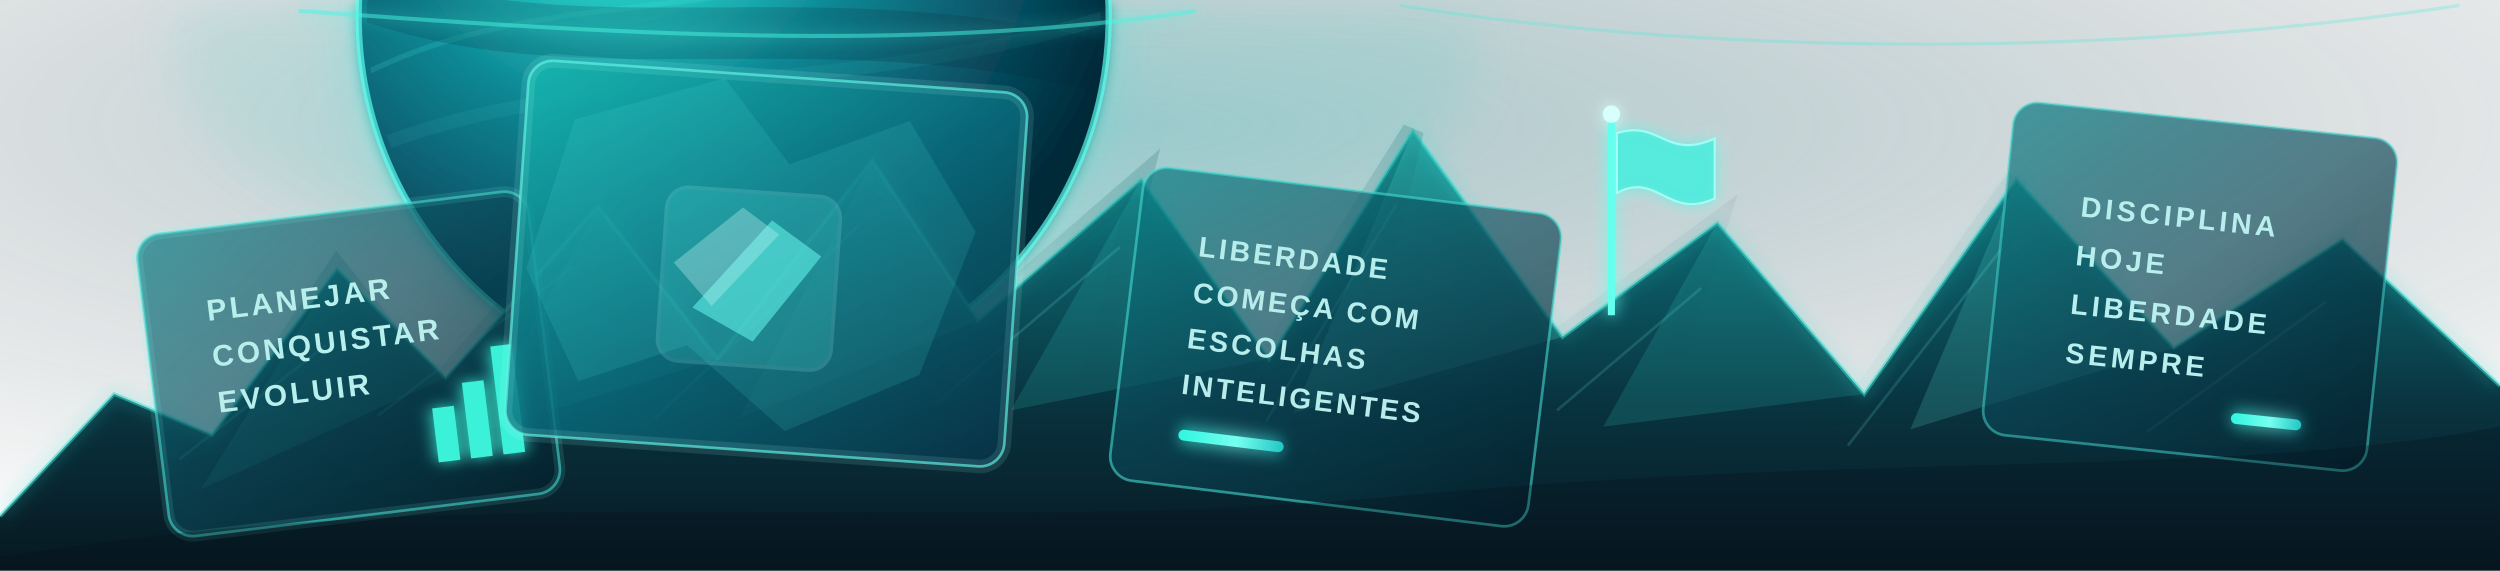
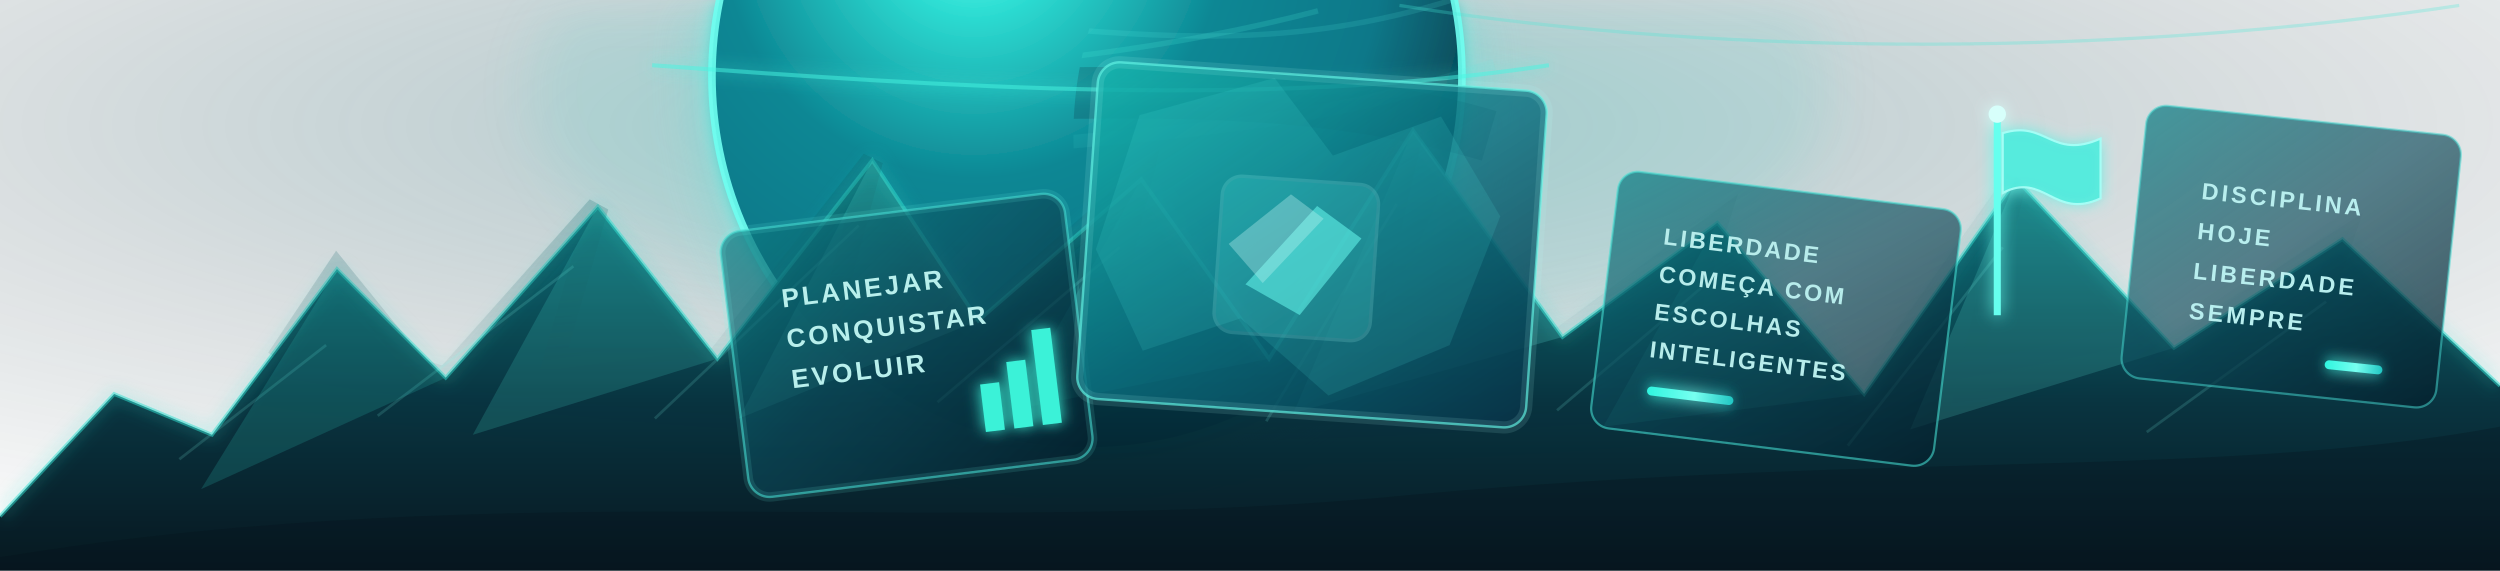
<svg xmlns="http://www.w3.org/2000/svg" width="920" height="210" viewBox="0 0 920 210" role="img" aria-label="Cenário futurista MEG">
  <defs>
    <radialGradient id="space" cx="45%" cy="22%" r="88%">
      <stop offset="0" stop-color="#0b6970" stop-opacity=".35" />
      <stop offset=".52" stop-color="#052a35" stop-opacity=".15" />
      <stop offset="1" stop-color="#03131c" stop-opacity="0" />
    </radialGradient>
    <radialGradient id="planet" cx="35%" cy="30%" r="70%">
      <stop offset="0" stop-color="#7ffff2" />
      <stop offset=".16" stop-color="#2edfd4" />
      <stop offset=".48" stop-color="#0d8794" />
-       <stop offset=".78" stop-color="#075064" />
-       <stop offset="1" stop-color="#032938" />
+       <stop offset=".78" stop-color="#087889" />
+       <stop offset="1" stop-color="#064453" />
    </radialGradient>
    <linearGradient id="mount" x1="0" y1="0" x2="0" y2="1">
      <stop offset="0" stop-color="#138f91" />
      <stop offset=".26" stop-color="#08606a" />
      <stop offset=".62" stop-color="#04303c" />
      <stop offset="1" stop-color="#02131c" />
    </linearGradient>
    <linearGradient id="mountHi" x1="0" y1="0" x2="1" y2="1">
      <stop offset="0" stop-color="#38e9db" stop-opacity=".75" />
      <stop offset=".14" stop-color="#0d6a70" stop-opacity=".4" />
      <stop offset=".5" stop-color="#082d38" stop-opacity=".08" />
      <stop offset="1" stop-color="#061b26" stop-opacity="0" />
    </linearGradient>
    <linearGradient id="glass" x1="0" y1="0" x2="1" y2="1">
      <stop offset="0" stop-color="#0b7d84" stop-opacity=".72" />
      <stop offset=".45" stop-color="#0b4959" stop-opacity=".65" />
      <stop offset="1" stop-color="#041f2c" stop-opacity=".76" />
    </linearGradient>
    <linearGradient id="glassMain" x1="0" y1="0" x2="1" y2="1">
      <stop offset="0" stop-color="#16b7b0" stop-opacity=".9" />
      <stop offset=".5" stop-color="#0a6e7e" stop-opacity=".82" />
      <stop offset="1" stop-color="#073145" stop-opacity=".92" />
    </linearGradient>
    <linearGradient id="edge" x1="0" y1="0" x2="1" y2="0">
      <stop offset="0" stop-color="#2ff5df" />
      <stop offset=".55" stop-color="#77fff0" />
      <stop offset="1" stop-color="#21c6c3" />
    </linearGradient>
    <filter id="glow" x="-80%" y="-80%" width="260%" height="260%">
      <feGaussianBlur stdDeviation="3" result="b" />
      <feMerge>
        <feMergeNode in="b" />
        <feMergeNode in="SourceGraphic" />
      </feMerge>
    </filter>
    <filter id="soft" x="-40%" y="-40%" width="180%" height="180%">
      <feGaussianBlur stdDeviation="9" />
    </filter>
    <clipPath id="planetClip">
-       <circle cx="270" cy="6" r="135" />
+       <circle cx="400" cy="28" r="135" />
    </clipPath>
  </defs>
  <rect width="920" height="210" fill="url(#space)" />
-   <ellipse cx="304" cy="18" rx="240" ry="92" fill="#18cabe" opacity=".10" filter="url(#soft)" />
-   <circle cx="270" cy="6" r="146" fill="#31e9db" opacity=".13" filter="url(#soft)" />
-   <circle cx="270" cy="6" r="138" fill="url(#planet)" opacity="1" stroke="#5dfff0" stroke-width="2.3" stroke-opacity=".68" filter="url(#glow)" />
-   <g clip-path="url(#planetClip)" opacity=".6">
+   <ellipse cx="434" cy="34" rx="240" ry="100" fill="#18cabe" opacity=".10" filter="url(#soft)" />
+   <circle cx="400" cy="28" r="146" fill="#31e9db" opacity=".22" filter="url(#soft)" />
+   <circle cx="400" cy="28" r="138" fill="url(#planet)" opacity="1" stroke="#6ffff1" stroke-width="2.8" stroke-opacity=".90" filter="url(#glow)" />
+   <g clip-path="url(#planetClip)" opacity=".68" transform="translate(130 22)">
    <path d="M120 35 C185 -5 248 10 355 -18" fill="none" stroke="#4cf2df" stroke-width="2" opacity=".25" />
    <path d="M120 62 C210 18 305 42 420 2" fill="none" stroke="#58eedf" stroke-width="5" opacity=".12" />
    <path d="M120 -8 C207 32 302 -6 418 28" fill="none" stroke="#031e2e" stroke-width="19" opacity=".28" />
    <path d="M120 6 C214 -42 295 18 416 -26" fill="none" stroke="#60fff0" stroke-width="2" opacity=".18" />
  </g>
-   <path d="M110 4 C220 12 335 20 440 4" fill="none" stroke="#47f5e1" stroke-width="1.5" opacity=".55" filter="url(#glow)" />
+   <path transform="translate(130 20)" d="M110 4 C220 12 335 20 440 4" fill="none" stroke="#47f5e1" stroke-width="1.5" opacity=".55" filter="url(#glow)" />
  <path d="M515 2 C640 22 786 20 905 2" fill="none" stroke="#44e9d6" stroke-width="1.2" opacity=".28" />
  <g opacity=".98">
    <path d="M0 190 L42 145 L78 160 L124 99 L164 139 L220 76 L264 132 L321 59 L360 118 L420 66 L467 132 L520 48 L575 124 L632 82 L686 145 L742 66 L800 128 L862 88 L920 142 L920 210 L0 210 Z" fill="url(#mount)" />
    <path d="M0 190 L42 145 L78 160 L124 99 L164 139 L220 76 L264 132 L321 59 L360 118 L420 66 L467 132 L520 48 L575 124 L632 82 L686 145 L742 66 L800 128 L862 88 L920 142" fill="none" stroke="#2fddcf" stroke-width="1.4" opacity=".56" filter="url(#glow)" />
    <path d="M102 132 L124 99 L154 136 L164 139 L220 76 L204 132 L264 132 L321 59 L301 134 L360 118 L420 66 L402 138 L467 132 L520 48 L500 134 L575 124 L632 82 L612 145 L686 145 L742 66 L723 145 L800 128 L862 88 L842 147" fill="none" stroke="url(#mountHi)" stroke-width="8" opacity=".65" />
    <path d="M66 169 L120 127 M139 153 L211 98 M241 154 L316 83 M345 148 L412 91 M466 155 L514 75 M573 151 L626 106 M680 164 L737 91 M790 159 L856 111" stroke="#7ffff0" stroke-width="1" opacity=".15" />
    <path d="M74 180 L124 99 L164 139 Z" fill="#2bc8bd" opacity=".18" />
    <path d="M174 160 L220 76 L264 132 Z" fill="#49e7d8" opacity=".17" />
    <path d="M272 154 L321 59 L360 118 Z" fill="#6af7e7" opacity=".16" />
    <path d="M372 151 L420 66 L467 132 Z" fill="#36d7cb" opacity=".16" />
    <path d="M476 152 L520 48 L575 124 Z" fill="#5ef4e3" opacity=".19" />
    <path d="M590 157 L632 82 L686 145 Z" fill="#34d8cd" opacity=".16" />
    <path d="M703 158 L742 66 L800 128 Z" fill="#61f4e4" opacity=".17" />
  </g>
-   <g transform="translate(593 42)" filter="url(#glow)">
+   <g transform="translate(735 42)" filter="url(#glow)">
    <line x1="0" y1="0" x2="0" y2="74" stroke="#66ffee" stroke-width="2.6" />
    <path d="M2 7 C18 2 20 17 38 9 L38 31 C21 39 17 21 2 29 Z" fill="#55eadd" opacity=".92" stroke="#a5fff7" stroke-width=".8" />
    <circle cx="0" cy="0" r="3.2" fill="#d7fffb" />
  </g>
-   <g transform="translate(56 77) rotate(-7 80 58)">
+   <g transform="translate(270 77) scale(.88) rotate(-7 80 58)">
    <rect x="0" y="0" width="145" height="112" rx="9" fill="url(#glass)" stroke="#41d8cf" stroke-opacity=".58" />
    <rect x="0" y="0" width="145" height="112" rx="9" fill="none" stroke="#6effeb" stroke-opacity=".12" stroke-width="4" />
    <text x="23" y="34" fill="#b8efec" font-size="11" font-family="Arial,Helvetica,sans-serif" font-weight="700" letter-spacing="1.2">PLANEJAR</text>
    <text x="23" y="51" fill="#b8efec" font-size="11" font-family="Arial,Helvetica,sans-serif" font-weight="700" letter-spacing="1.2">CONQUISTAR</text>
    <text x="23" y="68" fill="#b8efec" font-size="11" font-family="Arial,Helvetica,sans-serif" font-weight="700" letter-spacing="1.2">EVOLUIR</text>
    <g transform="translate(101 76)" fill="#3af2d8" filter="url(#glow)">
      <rect width="8" height="20" />
      <rect x="12" y="-8" width="8" height="28" />
      <rect x="24" y="-20" width="8" height="40" />
    </g>
  </g>
-   <g transform="translate(190 28) rotate(4 92 69)">
+   <g transform="translate(400 28) scale(.90) rotate(4 92 69)">
    <rect x="0" y="0" width="184" height="138" rx="9" fill="url(#glassMain)" stroke="#58f4e3" stroke-opacity=".65" />
    <rect x="0" y="0" width="184" height="138" rx="9" fill="none" stroke="#b3fff8" stroke-opacity=".12" stroke-width="5" />
    <path d="M18 21 L72 2 L98 32 L141 13 L168 52 L151 106 L103 130 L65 101 L26 117 L4 77 Z" fill="#4de5df" opacity=".13" />
    <g transform="translate(54 43)" opacity=".92">
      <rect x="0" y="0" width="64" height="64" rx="8" fill="#59f3ea" opacity=".18" stroke="#a7fff7" stroke-width="1.4" />
      <path d="M12 44 L39 10 L58 22 L35 55 Z" fill="#67fff2" opacity=".58" />
      <path d="M4 28 L28 6 L42 15 L19 43 Z" fill="#d1fffb" opacity=".34" />
    </g>
  </g>
-   <g transform="translate(414 70) rotate(7 80 58)">
+   <g transform="translate(590 70) scale(.82) rotate(7 80 58)">
    <rect x="0" y="0" width="155" height="116" rx="9" fill="url(#glass)" stroke="#46ded3" stroke-opacity=".58" />
    <text x="23" y="31" fill="#b7eceb" font-size="10.5" font-family="Arial,Helvetica,sans-serif" font-weight="700" letter-spacing="1.1">LIBERDADE</text>
    <text x="23" y="48" fill="#b7eceb" font-size="10.5" font-family="Arial,Helvetica,sans-serif" font-weight="700" letter-spacing="1.1">COMEÇA COM</text>
    <text x="23" y="65" fill="#b7eceb" font-size="10.5" font-family="Arial,Helvetica,sans-serif" font-weight="700" letter-spacing="1.1">ESCOLHAS</text>
    <text x="23" y="82" fill="#b7eceb" font-size="10.5" font-family="Arial,Helvetica,sans-serif" font-weight="700" letter-spacing="1.1">INTELIGENTES</text>
    <rect x="24" y="95" width="39" height="4" rx="2" fill="url(#edge)" filter="url(#glow)" />
  </g>
-   <g transform="translate(735 44) rotate(6 71 61)">
+   <g transform="translate(785 44) scale(.82) rotate(6 71 61)">
    <rect x="0" y="0" width="142" height="123" rx="9" fill="url(#glass)" stroke="#45d7cf" stroke-opacity=".52" />
    <text x="28" y="40" fill="#b8eeee" font-size="10.5" font-family="Arial,Helvetica,sans-serif" font-weight="700" letter-spacing="1.4">DISCIPLINA</text>
    <text x="28" y="58" fill="#b8eeee" font-size="10.5" font-family="Arial,Helvetica,sans-serif" font-weight="700" letter-spacing="1.4">HOJE</text>
    <text x="28" y="76" fill="#b8eeee" font-size="10.5" font-family="Arial,Helvetica,sans-serif" font-weight="700" letter-spacing="1.4">LIBERDADE</text>
    <text x="28" y="94" fill="#b8eeee" font-size="10.5" font-family="Arial,Helvetica,sans-serif" font-weight="700" letter-spacing="1.4">SEMPRE</text>
    <rect x="91" y="106" width="26" height="4" rx="2" fill="url(#edge)" filter="url(#glow)" />
  </g>
  <path d="M0 205 C190 174 348 199 520 182 C697 166 818 176 920 157 L920 210 L0 210 Z" fill="#021018" opacity=".28" />
</svg>
